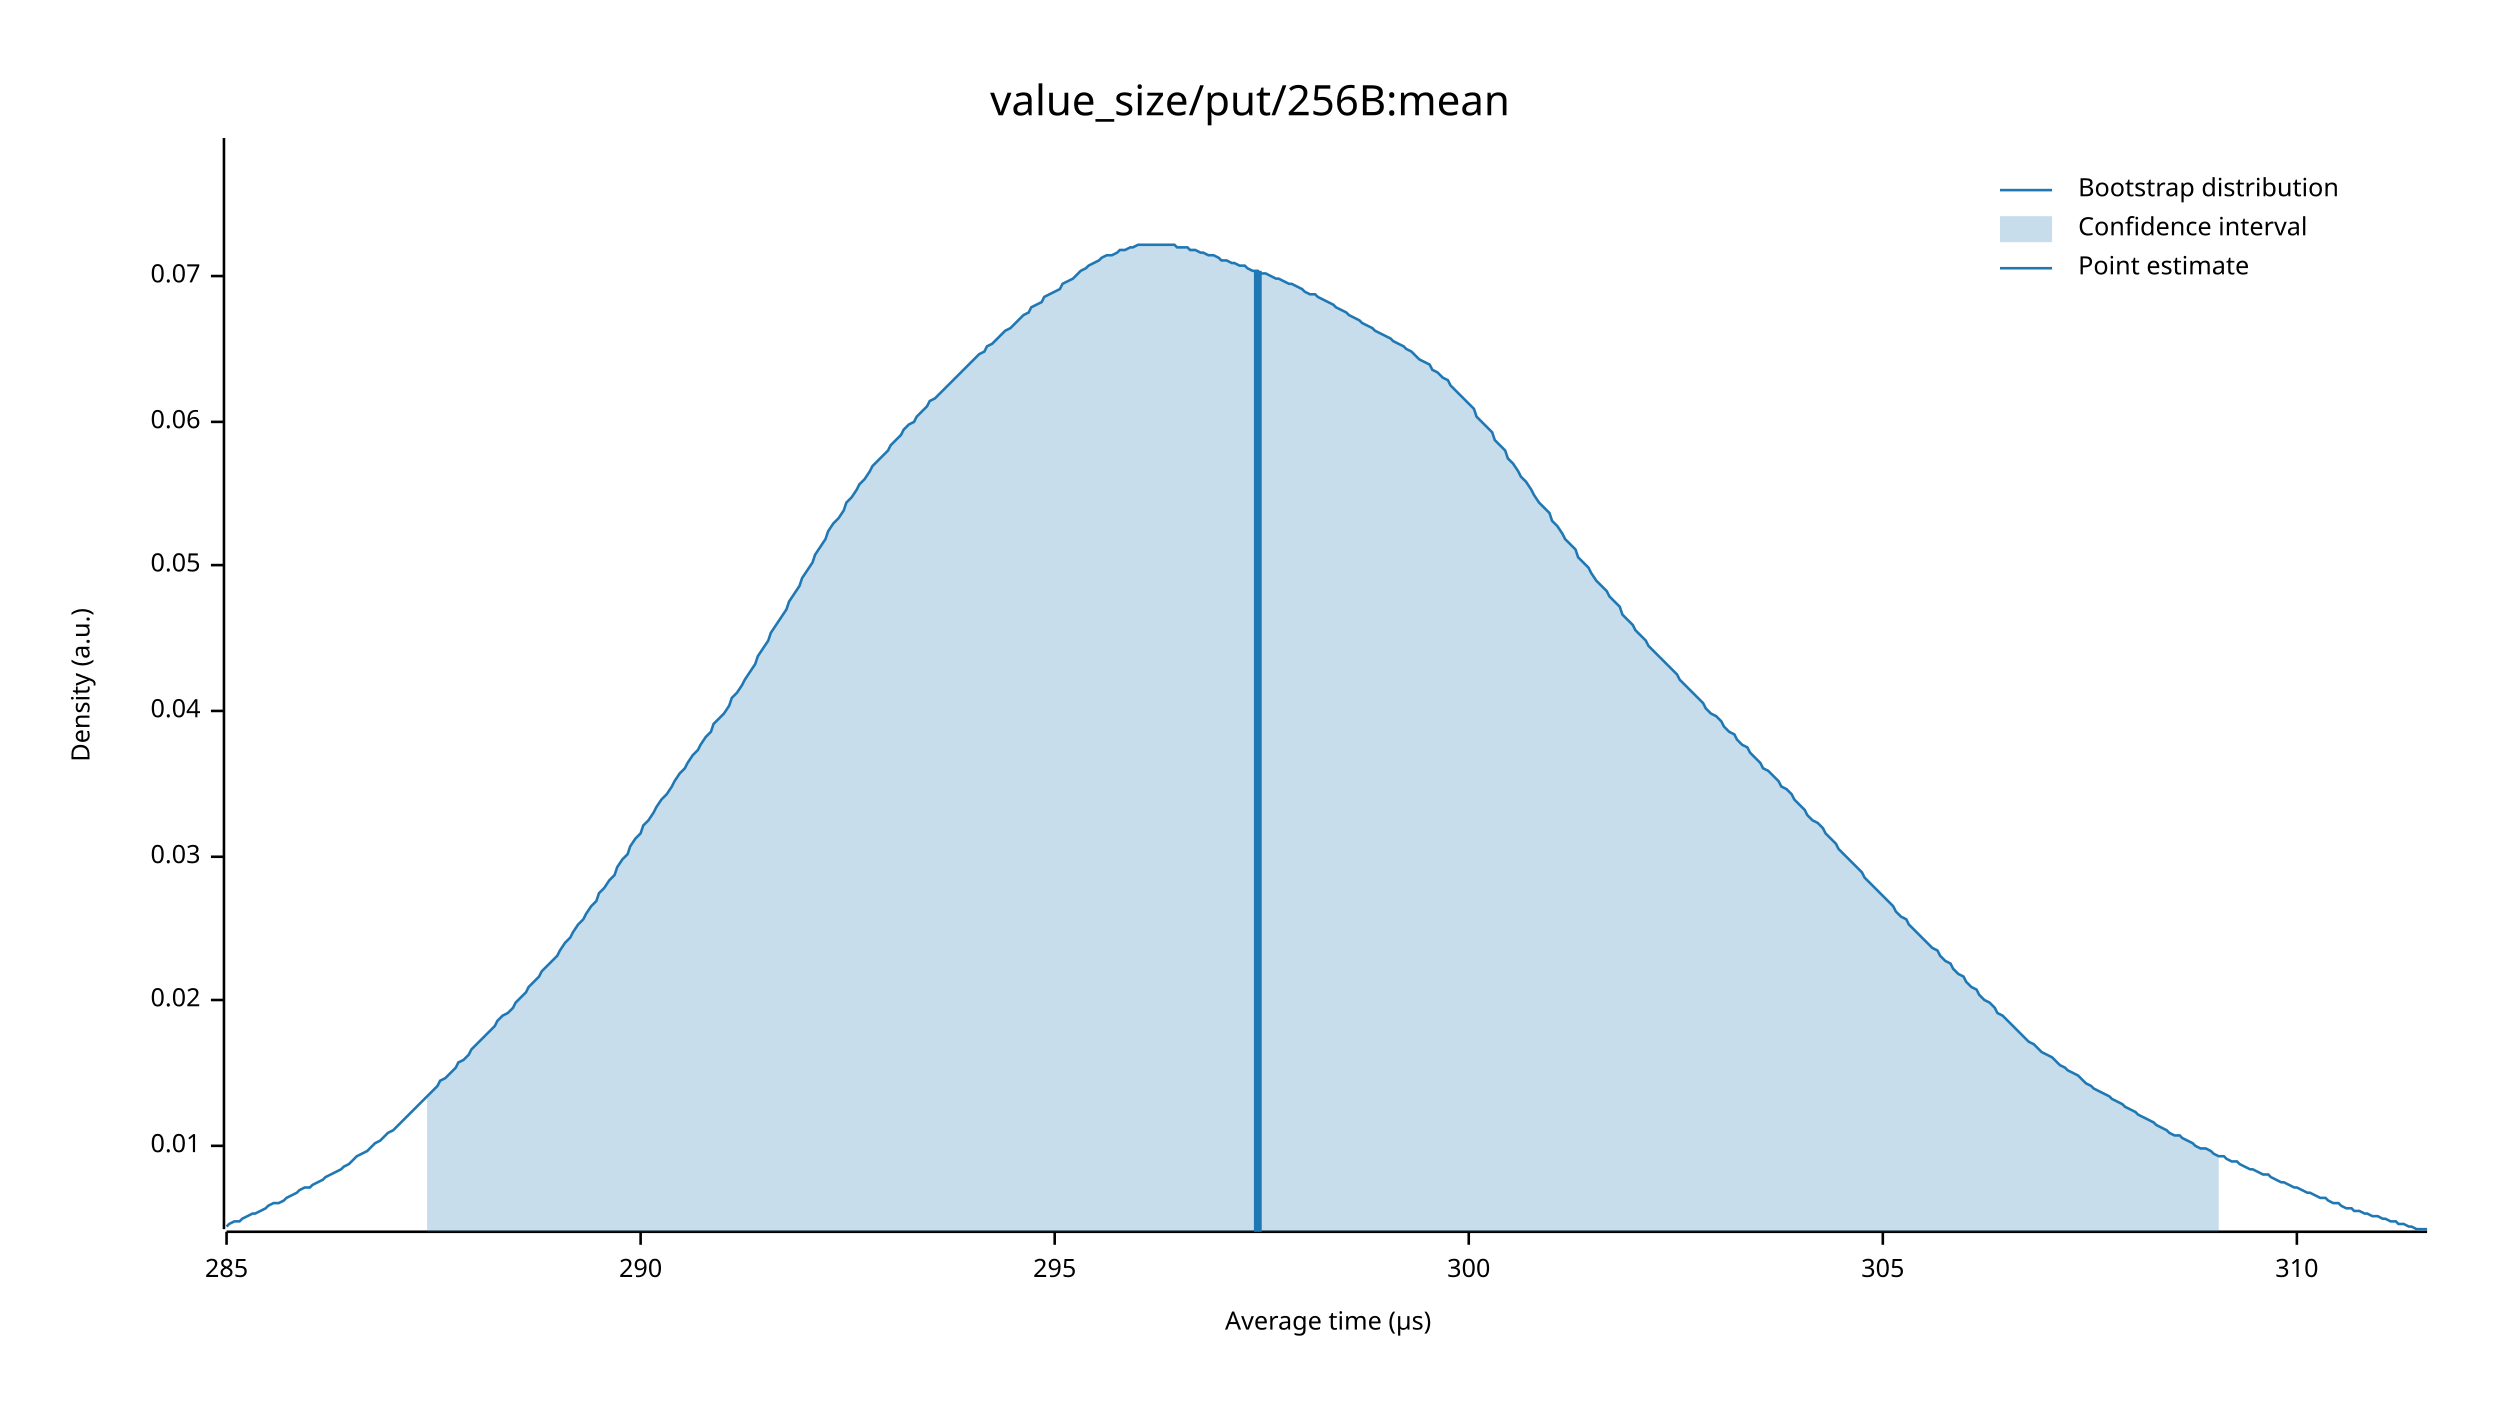
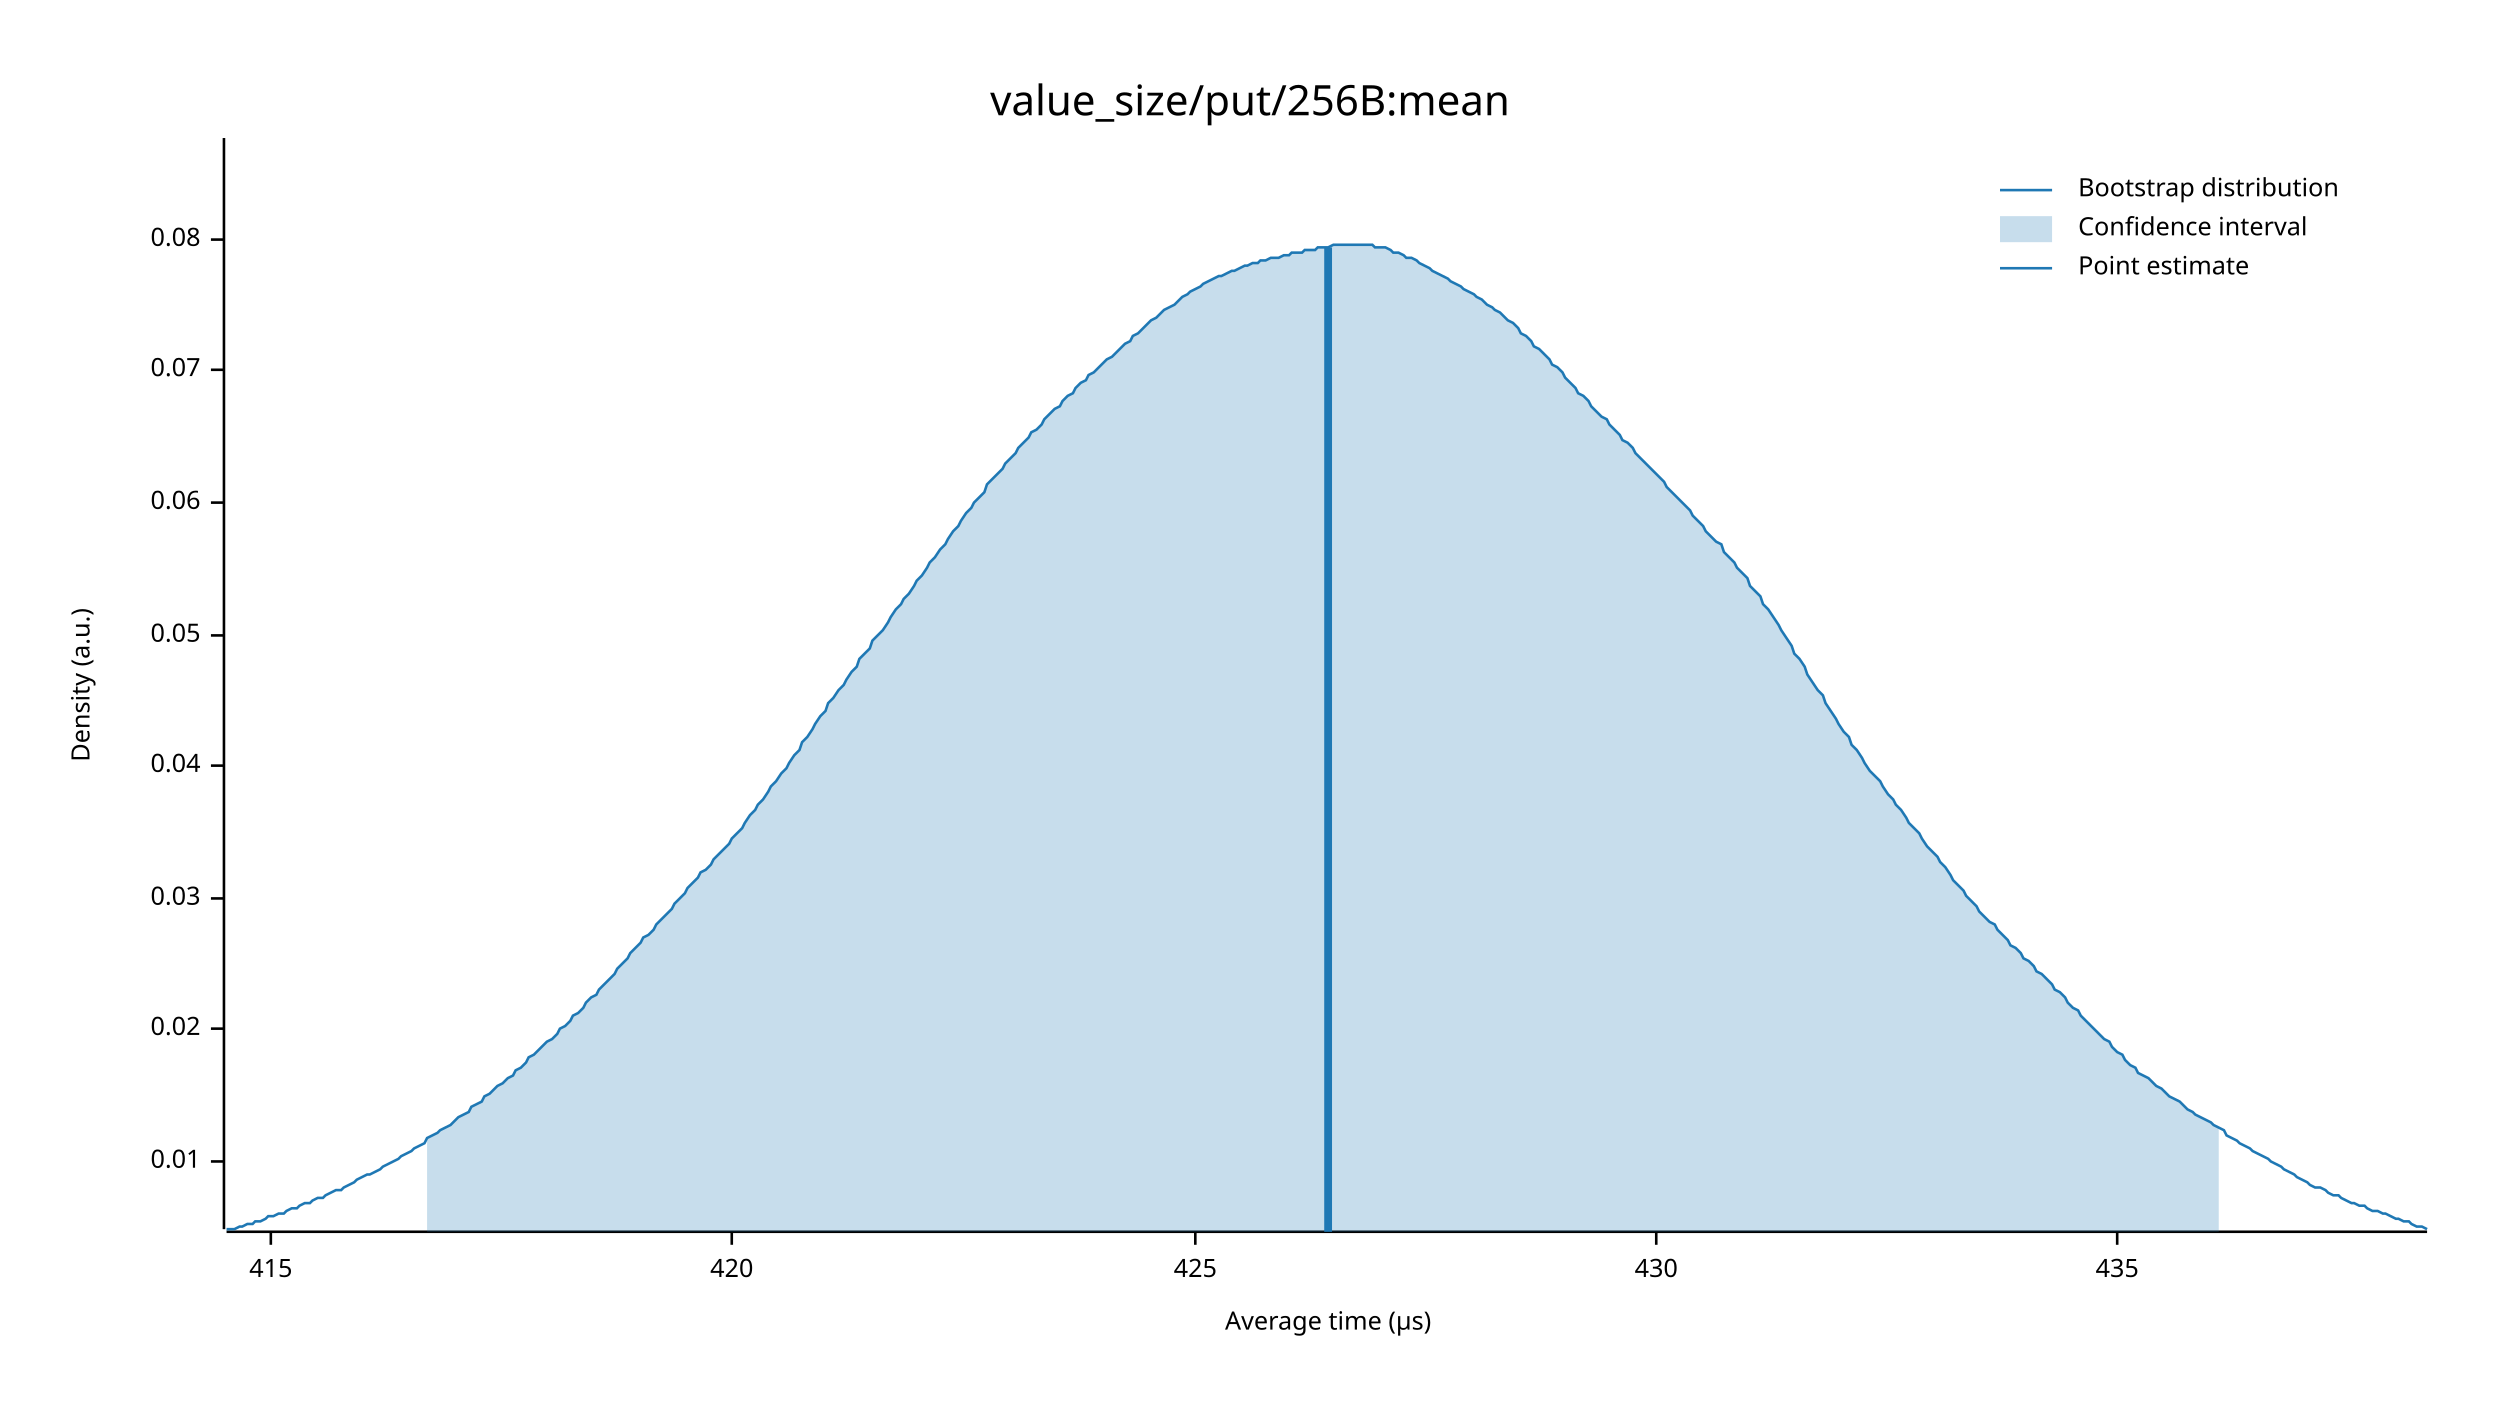
<svg xmlns="http://www.w3.org/2000/svg" width="960" height="540" viewBox="0 0 960 540">
  <text x="480" y="32" dy="0.76em" text-anchor="middle" font-family="sans-serif" font-size="16.129" opacity="1" fill="#000000">
value_size/put/256B:mean
</text>
  <text x="27" y="263" dy="0.76em" text-anchor="middle" font-family="sans-serif" font-size="9.677" opacity="1" fill="#000000" transform="rotate(270, 27, 263)">
Density (a.u.)
</text>
  <text x="510" y="513" dy="-0.5ex" text-anchor="middle" font-family="sans-serif" font-size="9.677" opacity="1" fill="#000000">
Average time (µs)
</text>
  <polyline fill="none" opacity="1" stroke="#000000" stroke-width="1" points="86,53 86,472 " />
-   <text x="77" y="440" dy="0.5ex" text-anchor="end" font-family="sans-serif" font-size="9.677" opacity="1" fill="#000000">
+   <text x="77" y="446" dy="0.5ex" text-anchor="end" font-family="sans-serif" font-size="9.677" opacity="1" fill="#000000">
0.01
</text>
-   <polyline fill="none" opacity="1" stroke="#000000" stroke-width="1" points="81,440 86,440 " />
-   <text x="77" y="384" dy="0.5ex" text-anchor="end" font-family="sans-serif" font-size="9.677" opacity="1" fill="#000000">
+   <polyline fill="none" opacity="1" stroke="#000000" stroke-width="1" points="81,446 86,446 " />
+   <text x="77" y="395" dy="0.5ex" text-anchor="end" font-family="sans-serif" font-size="9.677" opacity="1" fill="#000000">
0.02
</text>
-   <polyline fill="none" opacity="1" stroke="#000000" stroke-width="1" points="81,384 86,384 " />
-   <text x="77" y="329" dy="0.5ex" text-anchor="end" font-family="sans-serif" font-size="9.677" opacity="1" fill="#000000">
+   <polyline fill="none" opacity="1" stroke="#000000" stroke-width="1" points="81,395 86,395 " />
+   <text x="77" y="345" dy="0.5ex" text-anchor="end" font-family="sans-serif" font-size="9.677" opacity="1" fill="#000000">
0.03
</text>
-   <polyline fill="none" opacity="1" stroke="#000000" stroke-width="1" points="81,329 86,329 " />
-   <text x="77" y="273" dy="0.5ex" text-anchor="end" font-family="sans-serif" font-size="9.677" opacity="1" fill="#000000">
+   <polyline fill="none" opacity="1" stroke="#000000" stroke-width="1" points="81,345 86,345 " />
+   <text x="77" y="294" dy="0.5ex" text-anchor="end" font-family="sans-serif" font-size="9.677" opacity="1" fill="#000000">
0.04
</text>
-   <polyline fill="none" opacity="1" stroke="#000000" stroke-width="1" points="81,273 86,273 " />
-   <text x="77" y="217" dy="0.5ex" text-anchor="end" font-family="sans-serif" font-size="9.677" opacity="1" fill="#000000">
+   <polyline fill="none" opacity="1" stroke="#000000" stroke-width="1" points="81,294 86,294 " />
+   <text x="77" y="244" dy="0.5ex" text-anchor="end" font-family="sans-serif" font-size="9.677" opacity="1" fill="#000000">
0.05
</text>
-   <polyline fill="none" opacity="1" stroke="#000000" stroke-width="1" points="81,217 86,217 " />
-   <text x="77" y="162" dy="0.5ex" text-anchor="end" font-family="sans-serif" font-size="9.677" opacity="1" fill="#000000">
+   <polyline fill="none" opacity="1" stroke="#000000" stroke-width="1" points="81,244 86,244 " />
+   <text x="77" y="193" dy="0.5ex" text-anchor="end" font-family="sans-serif" font-size="9.677" opacity="1" fill="#000000">
0.06
</text>
-   <polyline fill="none" opacity="1" stroke="#000000" stroke-width="1" points="81,162 86,162 " />
-   <text x="77" y="106" dy="0.5ex" text-anchor="end" font-family="sans-serif" font-size="9.677" opacity="1" fill="#000000">
+   <polyline fill="none" opacity="1" stroke="#000000" stroke-width="1" points="81,193 86,193 " />
+   <text x="77" y="142" dy="0.5ex" text-anchor="end" font-family="sans-serif" font-size="9.677" opacity="1" fill="#000000">
0.07
</text>
-   <polyline fill="none" opacity="1" stroke="#000000" stroke-width="1" points="81,106 86,106 " />
+   <polyline fill="none" opacity="1" stroke="#000000" stroke-width="1" points="81,142 86,142 " />
+   <text x="77" y="92" dy="0.5ex" text-anchor="end" font-family="sans-serif" font-size="9.677" opacity="1" fill="#000000">
+ 0.08
+ </text>
+   <polyline fill="none" opacity="1" stroke="#000000" stroke-width="1" points="81,92 86,92 " />
  <polyline fill="none" opacity="1" stroke="#000000" stroke-width="1" points="87,473 932,473 " />
-   <text x="87" y="483" dy="0.76em" text-anchor="middle" font-family="sans-serif" font-size="9.677" opacity="1" fill="#000000">
- 285
+   <text x="104" y="483" dy="0.76em" text-anchor="middle" font-family="sans-serif" font-size="9.677" opacity="1" fill="#000000">
+ 415
</text>
-   <polyline fill="none" opacity="1" stroke="#000000" stroke-width="1" points="87,473 87,478 " />
-   <text x="246" y="483" dy="0.76em" text-anchor="middle" font-family="sans-serif" font-size="9.677" opacity="1" fill="#000000">
- 290
+   <polyline fill="none" opacity="1" stroke="#000000" stroke-width="1" points="104,473 104,478 " />
+   <text x="281" y="483" dy="0.76em" text-anchor="middle" font-family="sans-serif" font-size="9.677" opacity="1" fill="#000000">
+ 420
</text>
-   <polyline fill="none" opacity="1" stroke="#000000" stroke-width="1" points="246,473 246,478 " />
-   <text x="405" y="483" dy="0.76em" text-anchor="middle" font-family="sans-serif" font-size="9.677" opacity="1" fill="#000000">
- 295
+   <polyline fill="none" opacity="1" stroke="#000000" stroke-width="1" points="281,473 281,478 " />
+   <text x="459" y="483" dy="0.76em" text-anchor="middle" font-family="sans-serif" font-size="9.677" opacity="1" fill="#000000">
+ 425
</text>
-   <polyline fill="none" opacity="1" stroke="#000000" stroke-width="1" points="405,473 405,478 " />
-   <text x="564" y="483" dy="0.76em" text-anchor="middle" font-family="sans-serif" font-size="9.677" opacity="1" fill="#000000">
- 300
+   <polyline fill="none" opacity="1" stroke="#000000" stroke-width="1" points="459,473 459,478 " />
+   <text x="636" y="483" dy="0.76em" text-anchor="middle" font-family="sans-serif" font-size="9.677" opacity="1" fill="#000000">
+ 430
</text>
-   <polyline fill="none" opacity="1" stroke="#000000" stroke-width="1" points="564,473 564,478 " />
-   <text x="723" y="483" dy="0.76em" text-anchor="middle" font-family="sans-serif" font-size="9.677" opacity="1" fill="#000000">
- 305
+   <polyline fill="none" opacity="1" stroke="#000000" stroke-width="1" points="636,473 636,478 " />
+   <text x="813" y="483" dy="0.76em" text-anchor="middle" font-family="sans-serif" font-size="9.677" opacity="1" fill="#000000">
+ 435
</text>
-   <polyline fill="none" opacity="1" stroke="#000000" stroke-width="1" points="723,473 723,478 " />
-   <text x="882" y="483" dy="0.76em" text-anchor="middle" font-family="sans-serif" font-size="9.677" opacity="1" fill="#000000">
- 310
- </text>
-   <polyline fill="none" opacity="1" stroke="#000000" stroke-width="1" points="882,473 882,478 " />
-   <polyline fill="none" opacity="1" stroke="#1F78B4" stroke-width="1" points="87,471 88,470 90,469 92,469 93,468 95,467 97,466 98,466 100,465 102,464 103,463 105,462 107,462 109,461 110,460 112,459 114,458 115,457 117,456 119,456 120,455 122,454 124,453 125,452 127,451 129,450 131,449 132,448 134,447 136,445 137,444 139,443 141,442 142,441 144,439 146,438 147,437 149,435 151,434 153,432 154,431 156,429 158,427 159,426 161,424 163,422 164,421 166,419 168,417 169,415 171,414 173,412 175,410 176,408 178,407 180,405 181,403 183,401 185,399 186,398 188,396 190,394 191,392 193,390 195,389 197,387 198,385 200,383 202,381 203,379 205,377 207,375 208,373 210,371 212,369 214,367 215,365 217,362 219,360 220,358 222,355 224,353 225,351 227,348 229,346 230,343 232,341 234,338 236,336 237,333 239,330 241,328 242,325 244,322 246,320 247,317 249,315 251,312 252,310 254,307 256,305 258,302 259,300 261,297 263,295 264,293 266,290 268,288 269,286 271,283 273,281 274,278 276,276 278,274 280,271 281,268 283,266 285,263 286,261 288,258 290,255 291,252 293,249 295,246 296,243 298,240 300,237 302,234 303,231 305,228 307,225 308,222 310,219 312,216 313,213 315,210 317,207 318,204 320,201 322,199 324,196 325,193 327,191 329,188 330,186 332,184 334,181 335,179 337,177 339,175 341,173 342,171 344,169 346,167 347,165 349,163 351,162 352,160 354,158 356,156 357,154 359,153 361,151 363,149 364,148 366,146 368,144 369,143 371,141 373,139 374,138 376,136 378,135 379,133 381,132 383,130 385,128 386,127 388,126 390,124 391,123 393,121 395,120 396,118 398,117 400,116 401,114 403,113 405,112 407,111 408,109 410,108 412,107 413,106 415,104 417,103 418,102 420,101 422,100 423,99 425,98 427,98 429,97 430,96 432,96 434,95 435,95 437,94 439,94 440,94 442,94 444,94 445,94 447,94 449,94 451,94 452,95 454,95 456,95 457,96 459,96 461,97 462,97 464,98 466,98 468,99 469,100 471,100 473,101 474,101 476,102 478,102 479,103 481,104 483,104 484,105 486,105 488,106 490,107 491,107 493,108 495,109 496,109 498,110 500,111 501,112 503,113 505,113 506,114 508,115 510,116 512,117 513,118 515,119 517,120 518,121 520,122 522,123 523,124 525,125 527,126 528,127 530,128 532,129 534,130 535,131 537,132 539,133 540,134 542,135 544,137 545,138 547,139 549,140 550,142 552,143 554,145 556,146 557,148 559,150 561,152 562,153 564,155 566,157 567,160 569,162 571,164 573,166 574,169 576,171 578,173 579,176 581,178 583,181 584,183 586,185 588,188 589,190 591,193 593,195 595,197 596,200 598,202 600,205 601,207 603,209 605,211 606,214 608,216 610,218 611,220 613,223 615,225 617,227 618,229 620,231 622,233 623,236 625,238 627,240 628,242 630,244 632,246 633,248 635,250 637,252 639,254 640,255 642,257 644,259 645,261 647,263 649,265 650,266 652,268 654,270 655,272 657,274 659,275 661,277 662,279 664,281 666,282 667,284 669,286 671,287 672,289 674,291 676,293 677,295 679,296 681,298 683,300 684,302 686,303 688,305 689,307 691,309 693,311 694,313 696,315 698,316 700,318 701,320 703,322 705,324 706,326 708,328 710,330 711,331 713,333 715,335 716,337 718,339 720,341 722,343 723,344 725,346 727,348 728,350 730,352 732,353 733,355 735,357 737,359 738,360 740,362 742,364 744,365 745,367 747,369 749,370 750,372 752,374 754,375 755,377 757,379 759,380 760,382 762,384 764,385 766,387 767,389 769,390 771,392 772,393 774,395 776,397 777,398 779,400 781,401 782,402 784,404 786,405 788,406 789,407 791,409 793,410 794,411 796,412 798,413 799,414 801,416 803,417 804,418 806,419 808,420 810,421 811,422 813,423 815,424 816,425 818,426 820,427 821,428 823,429 825,430 827,431 828,432 830,433 832,434 833,435 835,436 837,436 838,437 840,438 842,439 843,440 845,441 847,441 849,442 850,443 852,444 854,444 855,445 857,446 859,446 860,447 862,448 864,449 865,449 867,450 869,451 871,451 872,452 874,453 876,454 877,454 879,455 881,456 882,456 884,457 886,458 887,458 889,459 891,460 893,460 894,461 896,462 898,462 899,463 901,464 903,464 904,465 906,465 908,466 909,466 911,467 913,467 915,468 916,468 918,469 920,469 921,470 923,470 925,471 926,471 928,472 930,472 932,472 " />
-   <polygon opacity="0.25" fill="#1F78B4" points="164,421 166,419 168,417 169,415 171,414 173,412 175,410 176,408 178,407 180,405 181,403 183,401 185,399 186,398 188,396 190,394 191,392 193,390 195,389 197,387 198,385 200,383 202,381 203,379 205,377 207,375 208,373 210,371 212,369 214,367 215,365 217,362 219,360 220,358 222,355 224,353 225,351 227,348 229,346 230,343 232,341 234,338 236,336 237,333 239,330 241,328 242,325 244,322 246,320 247,317 249,315 251,312 252,310 254,307 256,305 258,302 259,300 261,297 263,295 264,293 266,290 268,288 269,286 271,283 273,281 274,278 276,276 278,274 280,271 281,268 283,266 285,263 286,261 288,258 290,255 291,252 293,249 295,246 296,243 298,240 300,237 302,234 303,231 305,228 307,225 308,222 310,219 312,216 313,213 315,210 317,207 318,204 320,201 322,199 324,196 325,193 327,191 329,188 330,186 332,184 334,181 335,179 337,177 339,175 341,173 342,171 344,169 346,167 347,165 349,163 351,162 352,160 354,158 356,156 357,154 359,153 361,151 363,149 364,148 366,146 368,144 369,143 371,141 373,139 374,138 376,136 378,135 379,133 381,132 383,130 385,128 386,127 388,126 390,124 391,123 393,121 395,120 396,118 398,117 400,116 401,114 403,113 405,112 407,111 408,109 410,108 412,107 413,106 415,104 417,103 418,102 420,101 422,100 423,99 425,98 427,98 429,97 430,96 432,96 434,95 435,95 437,94 439,94 440,94 442,94 444,94 445,94 447,94 449,94 451,94 452,95 454,95 456,95 457,96 459,96 461,97 462,97 464,98 466,98 468,99 469,100 471,100 473,101 474,101 476,102 478,102 479,103 481,104 483,104 484,105 486,105 488,106 490,107 491,107 493,108 495,109 496,109 498,110 500,111 501,112 503,113 505,113 506,114 508,115 510,116 512,117 513,118 515,119 517,120 518,121 520,122 522,123 523,124 525,125 527,126 528,127 530,128 532,129 534,130 535,131 537,132 539,133 540,134 542,135 544,137 545,138 547,139 549,140 550,142 552,143 554,145 556,146 557,148 559,150 561,152 562,153 564,155 566,157 567,160 569,162 571,164 573,166 574,169 576,171 578,173 579,176 581,178 583,181 584,183 586,185 588,188 589,190 591,193 593,195 595,197 596,200 598,202 600,205 601,207 603,209 605,211 606,214 608,216 610,218 611,220 613,223 615,225 617,227 618,229 620,231 622,233 623,236 625,238 627,240 628,242 630,244 632,246 633,248 635,250 637,252 639,254 640,255 642,257 644,259 645,261 647,263 649,265 650,266 652,268 654,270 655,272 657,274 659,275 661,277 662,279 664,281 666,282 667,284 669,286 671,287 672,289 674,291 676,293 677,295 679,296 681,298 683,300 684,302 686,303 688,305 689,307 691,309 693,311 694,313 696,315 698,316 700,318 701,320 703,322 705,324 706,326 708,328 710,330 711,331 713,333 715,335 716,337 718,339 720,341 722,343 723,344 725,346 727,348 728,350 730,352 732,353 733,355 735,357 737,359 738,360 740,362 742,364 744,365 745,367 747,369 749,370 750,372 752,374 754,375 755,377 757,379 759,380 760,382 762,384 764,385 766,387 767,389 769,390 771,392 772,393 774,395 776,397 777,398 779,400 781,401 782,402 784,404 786,405 788,406 789,407 791,409 793,410 794,411 796,412 798,413 799,414 801,416 803,417 804,418 806,419 808,420 810,421 811,422 813,423 815,424 816,425 818,426 820,427 821,428 823,429 825,430 827,431 828,432 830,433 832,434 833,435 835,436 837,436 838,437 840,438 842,439 843,440 845,441 847,441 849,442 850,443 852,444 852,473 164,473 " />
-   <polyline fill="none" opacity="1" stroke="#1F78B4" stroke-width="3" points="483,473 483,104 " />
+   <polyline fill="none" opacity="1" stroke="#000000" stroke-width="1" points="813,473 813,478 " />
+   <polyline fill="none" opacity="1" stroke="#1F78B4" stroke-width="1" points="87,472 88,472 90,472 92,471 93,471 95,470 97,470 98,469 100,469 102,468 103,467 105,467 107,466 109,466 110,465 112,464 114,464 115,463 117,462 119,462 120,461 122,460 124,460 125,459 127,458 129,457 131,457 132,456 134,455 136,454 137,453 139,452 141,451 142,451 144,450 146,449 147,448 149,447 151,446 153,445 154,444 156,443 158,442 159,441 161,440 163,439 164,437 166,436 168,435 169,434 171,433 173,432 175,430 176,429 178,428 180,427 181,425 183,424 185,423 186,421 188,420 190,418 191,417 193,416 195,414 197,413 198,411 200,410 202,408 203,406 205,405 207,403 208,402 210,400 212,399 214,397 215,395 217,394 219,392 220,390 222,389 224,387 225,385 227,383 229,382 230,380 232,378 234,376 236,374 237,372 239,370 241,368 242,366 244,364 246,362 247,360 249,359 251,357 252,355 254,353 256,351 258,349 259,347 261,345 263,343 264,341 266,339 268,337 269,335 271,334 273,332 274,330 276,328 278,326 280,324 281,322 283,320 285,318 286,316 288,313 290,311 291,309 293,307 295,304 296,302 298,300 300,297 302,295 303,293 305,290 307,288 308,285 310,283 312,280 313,278 315,275 317,273 318,270 320,268 322,265 324,263 325,261 327,258 329,256 330,253 332,251 334,249 335,246 337,244 339,242 341,239 342,237 344,234 346,232 347,230 349,228 351,225 352,223 354,221 356,218 357,216 359,214 361,211 363,209 364,207 366,204 368,202 369,200 371,197 373,195 374,193 376,191 378,189 379,186 381,184 383,182 385,180 386,178 388,176 390,174 391,172 393,170 395,168 396,166 398,165 400,163 401,161 403,159 405,157 407,156 408,154 410,152 412,151 413,149 415,147 417,146 418,144 420,143 422,141 423,140 425,138 427,137 429,135 430,134 432,132 434,131 435,129 437,128 439,126 440,125 442,123 444,122 445,121 447,119 449,118 451,117 452,116 454,114 456,113 457,112 459,111 461,110 462,109 464,108 466,107 468,106 469,106 471,105 473,104 474,104 476,103 478,102 479,102 481,101 483,101 484,100 486,100 488,99 490,99 491,99 493,98 495,98 496,97 498,97 500,97 501,96 503,96 505,96 506,95 508,95 510,95 512,94 513,94 515,94 517,94 518,94 520,94 522,94 523,94 525,94 527,94 528,95 530,95 532,95 534,96 535,97 537,97 539,98 540,99 542,99 544,100 545,101 547,102 549,103 550,104 552,105 554,106 556,107 557,108 559,109 561,110 562,111 564,112 566,113 567,114 569,115 571,117 573,118 574,119 576,120 578,122 579,123 581,124 583,126 584,128 586,129 588,131 589,133 591,134 593,136 595,138 596,140 598,141 600,143 601,145 603,147 605,149 606,151 608,152 610,154 611,156 613,158 615,160 617,161 618,163 620,165 622,167 623,169 625,170 627,172 628,174 630,176 632,178 633,179 635,181 637,183 639,185 640,187 642,189 644,191 645,192 647,194 649,196 650,198 652,200 654,202 655,204 657,206 659,208 661,209 662,212 664,214 666,216 667,218 669,220 671,222 672,225 674,227 676,229 677,232 679,234 681,237 683,240 684,242 686,245 688,248 689,251 691,253 693,256 694,259 696,262 698,265 700,267 701,270 703,273 705,276 706,278 708,281 710,283 711,286 713,288 715,291 716,293 718,296 720,298 722,300 723,302 725,305 727,307 728,309 730,311 732,314 733,316 735,318 737,320 738,322 740,325 742,327 744,329 745,331 747,333 749,336 750,338 752,340 754,342 755,344 757,346 759,348 760,350 762,352 764,354 766,355 767,357 769,359 771,361 772,363 774,364 776,366 777,368 779,369 781,371 782,373 784,374 786,376 788,378 789,380 791,381 793,383 794,385 796,387 798,388 799,390 801,392 803,394 804,395 806,397 808,399 810,400 811,402 813,404 815,405 816,407 818,409 820,410 821,412 823,413 825,414 827,416 828,417 830,418 832,420 833,421 835,422 837,423 838,424 840,426 842,427 843,428 845,429 847,430 849,431 850,432 852,433 854,434 855,436 857,437 859,438 860,439 862,440 864,441 865,442 867,443 869,444 871,445 872,446 874,447 876,448 877,449 879,450 881,451 882,452 884,453 886,454 887,455 889,456 891,456 893,457 894,458 896,459 898,459 899,460 901,461 903,462 904,462 906,463 908,463 909,464 911,465 913,465 915,466 916,466 918,467 920,468 921,468 923,469 925,469 926,470 928,471 930,471 932,472 " />
+   <polygon opacity="0.25" fill="#1F78B4" points="164,437 166,436 168,435 169,434 171,433 173,432 175,430 176,429 178,428 180,427 181,425 183,424 185,423 186,421 188,420 190,418 191,417 193,416 195,414 197,413 198,411 200,410 202,408 203,406 205,405 207,403 208,402 210,400 212,399 214,397 215,395 217,394 219,392 220,390 222,389 224,387 225,385 227,383 229,382 230,380 232,378 234,376 236,374 237,372 239,370 241,368 242,366 244,364 246,362 247,360 249,359 251,357 252,355 254,353 256,351 258,349 259,347 261,345 263,343 264,341 266,339 268,337 269,335 271,334 273,332 274,330 276,328 278,326 280,324 281,322 283,320 285,318 286,316 288,313 290,311 291,309 293,307 295,304 296,302 298,300 300,297 302,295 303,293 305,290 307,288 308,285 310,283 312,280 313,278 315,275 317,273 318,270 320,268 322,265 324,263 325,261 327,258 329,256 330,253 332,251 334,249 335,246 337,244 339,242 341,239 342,237 344,234 346,232 347,230 349,228 351,225 352,223 354,221 356,218 357,216 359,214 361,211 363,209 364,207 366,204 368,202 369,200 371,197 373,195 374,193 376,191 378,189 379,186 381,184 383,182 385,180 386,178 388,176 390,174 391,172 393,170 395,168 396,166 398,165 400,163 401,161 403,159 405,157 407,156 408,154 410,152 412,151 413,149 415,147 417,146 418,144 420,143 422,141 423,140 425,138 427,137 429,135 430,134 432,132 434,131 435,129 437,128 439,126 440,125 442,123 444,122 445,121 447,119 449,118 451,117 452,116 454,114 456,113 457,112 459,111 461,110 462,109 464,108 466,107 468,106 469,106 471,105 473,104 474,104 476,103 478,102 479,102 481,101 483,101 484,100 486,100 488,99 490,99 491,99 493,98 495,98 496,97 498,97 500,97 501,96 503,96 505,96 506,95 508,95 510,95 512,94 513,94 515,94 517,94 518,94 520,94 522,94 523,94 525,94 527,94 528,95 530,95 532,95 534,96 535,97 537,97 539,98 540,99 542,99 544,100 545,101 547,102 549,103 550,104 552,105 554,106 556,107 557,108 559,109 561,110 562,111 564,112 566,113 567,114 569,115 571,117 573,118 574,119 576,120 578,122 579,123 581,124 583,126 584,128 586,129 588,131 589,133 591,134 593,136 595,138 596,140 598,141 600,143 601,145 603,147 605,149 606,151 608,152 610,154 611,156 613,158 615,160 617,161 618,163 620,165 622,167 623,169 625,170 627,172 628,174 630,176 632,178 633,179 635,181 637,183 639,185 640,187 642,189 644,191 645,192 647,194 649,196 650,198 652,200 654,202 655,204 657,206 659,208 661,209 662,212 664,214 666,216 667,218 669,220 671,222 672,225 674,227 676,229 677,232 679,234 681,237 683,240 684,242 686,245 688,248 689,251 691,253 693,256 694,259 696,262 698,265 700,267 701,270 703,273 705,276 706,278 708,281 710,283 711,286 713,288 715,291 716,293 718,296 720,298 722,300 723,302 725,305 727,307 728,309 730,311 732,314 733,316 735,318 737,320 738,322 740,325 742,327 744,329 745,331 747,333 749,336 750,338 752,340 754,342 755,344 757,346 759,348 760,350 762,352 764,354 766,355 767,357 769,359 771,361 772,363 774,364 776,366 777,368 779,369 781,371 782,373 784,374 786,376 788,378 789,380 791,381 793,383 794,385 796,387 798,388 799,390 801,392 803,394 804,395 806,397 808,399 810,400 811,402 813,404 815,405 816,407 818,409 820,410 821,412 823,413 825,414 827,416 828,417 830,418 832,420 833,421 835,422 837,423 838,424 840,426 842,427 843,428 845,429 847,430 849,431 850,432 852,433 852,473 164,473 " />
+   <polyline fill="none" opacity="1" stroke="#1F78B4" stroke-width="3" points="510,473 510,95 " />
  <text x="798" y="68" dy="0.76em" text-anchor="start" font-family="sans-serif" font-size="9.677" opacity="1" fill="#000000">
Bootstrap distribution
</text>
  <text x="798" y="83" dy="0.76em" text-anchor="start" font-family="sans-serif" font-size="9.677" opacity="1" fill="#000000">
Confidence interval
</text>
  <text x="798" y="98" dy="0.76em" text-anchor="start" font-family="sans-serif" font-size="9.677" opacity="1" fill="#000000">
Point estimate
</text>
  <polyline fill="none" opacity="1" stroke="#1F78B4" stroke-width="1" points="768,73 788,73 " />
  <rect x="768" y="83" width="20" height="10" opacity="0.25" fill="#1F78B4" stroke="none" />
  <polyline fill="none" opacity="1" stroke="#1F78B4" stroke-width="1" points="768,103 788,103 " />
</svg>
